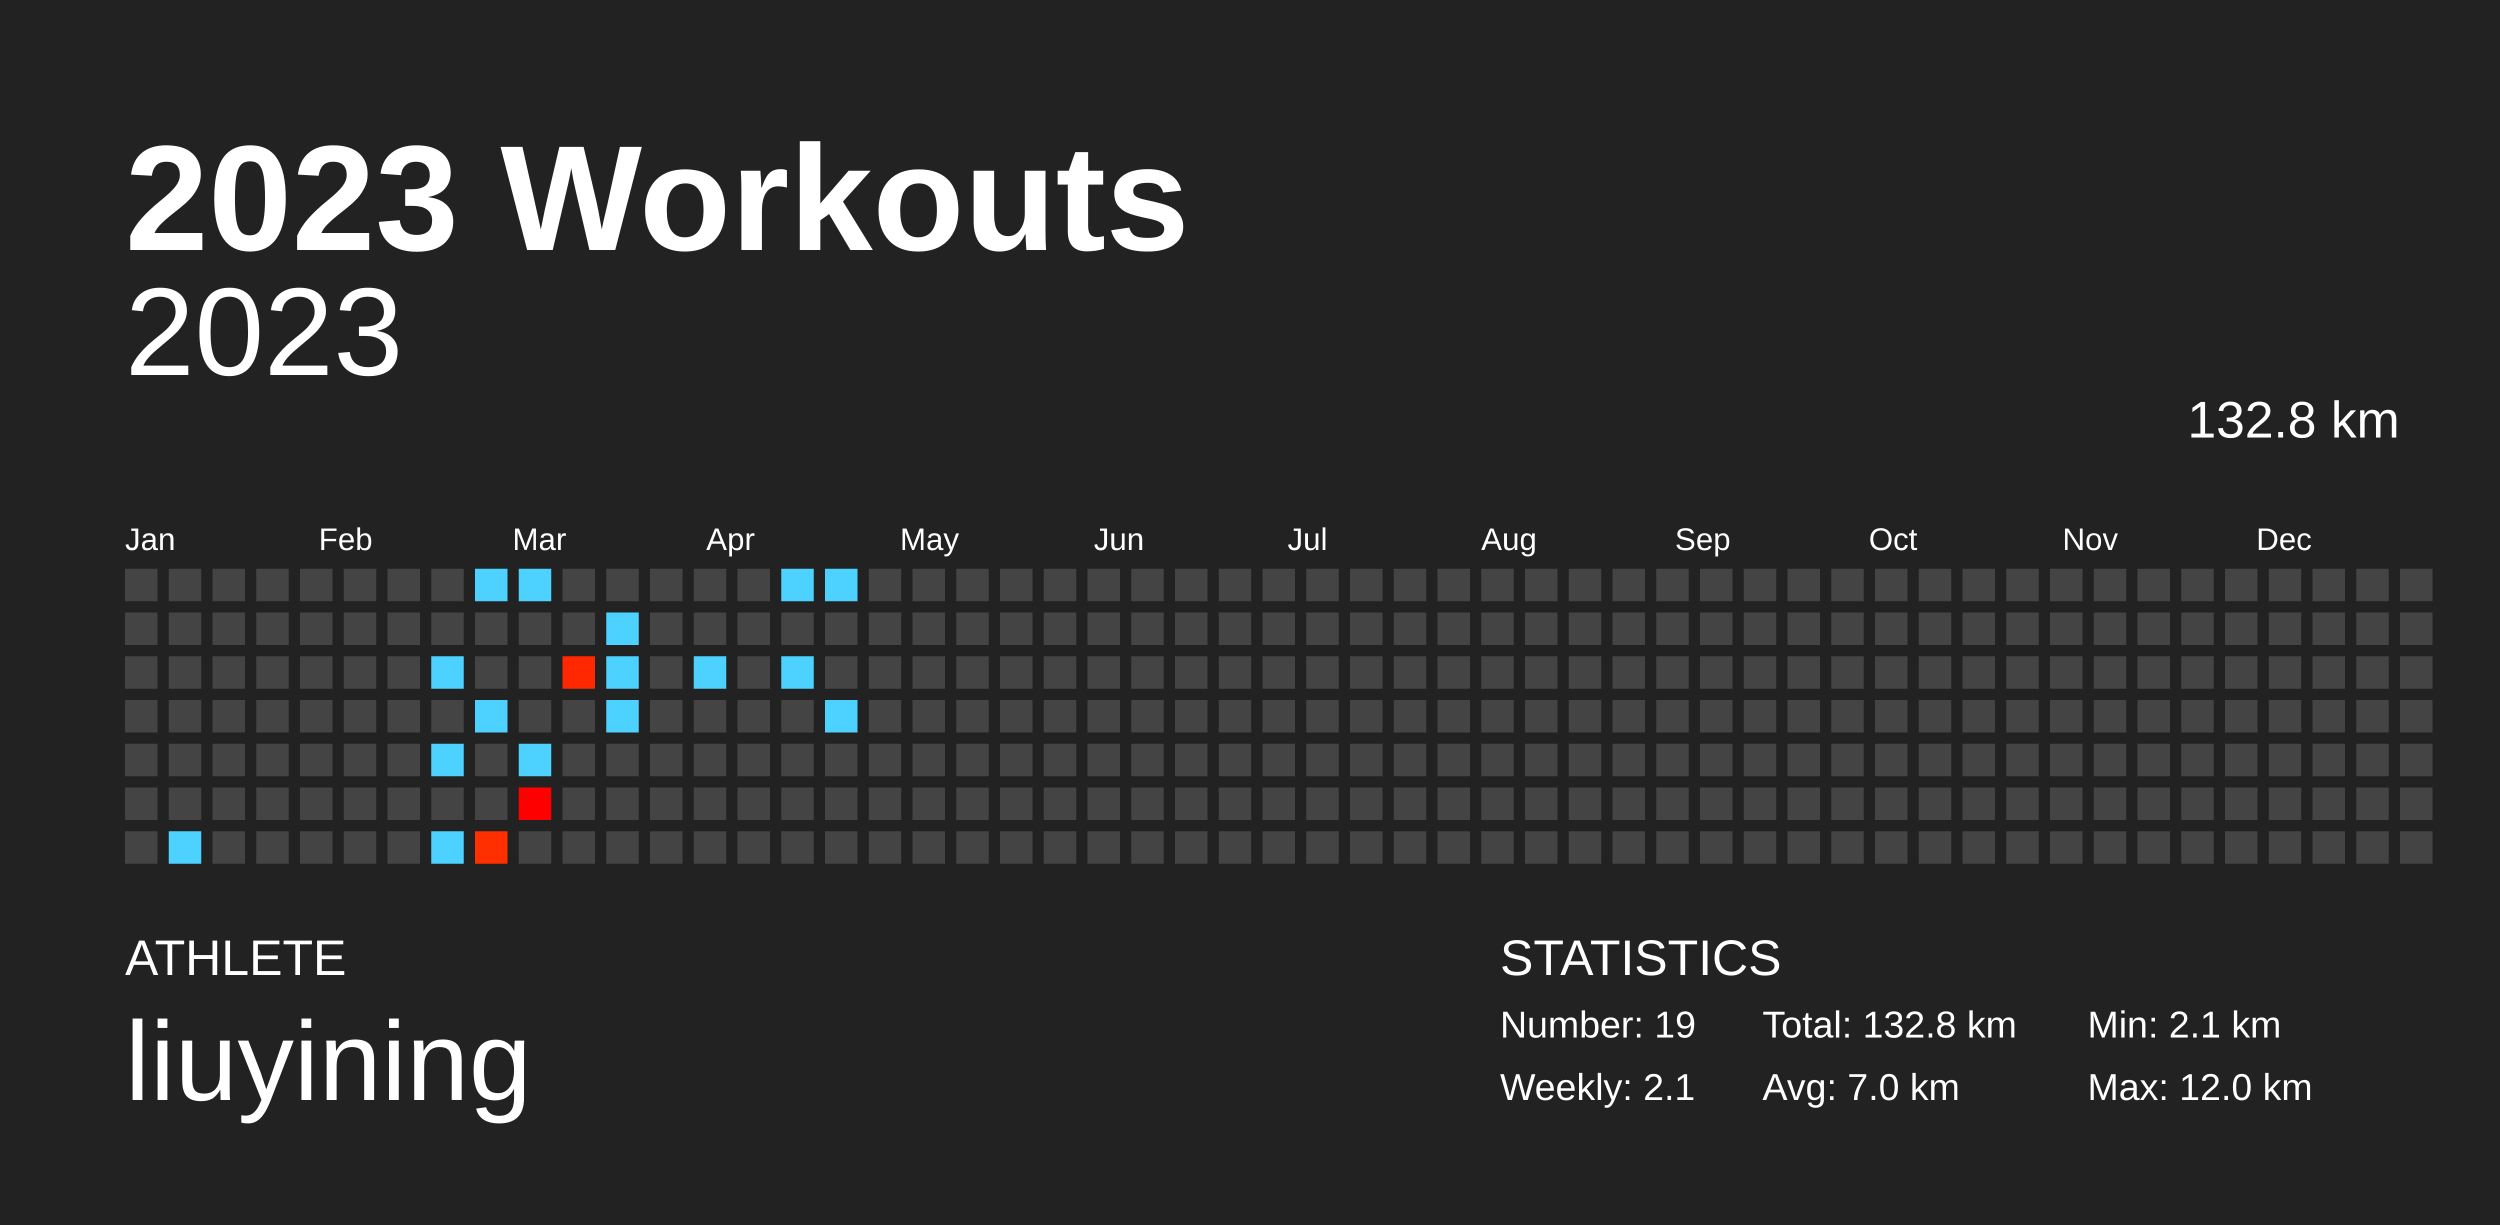
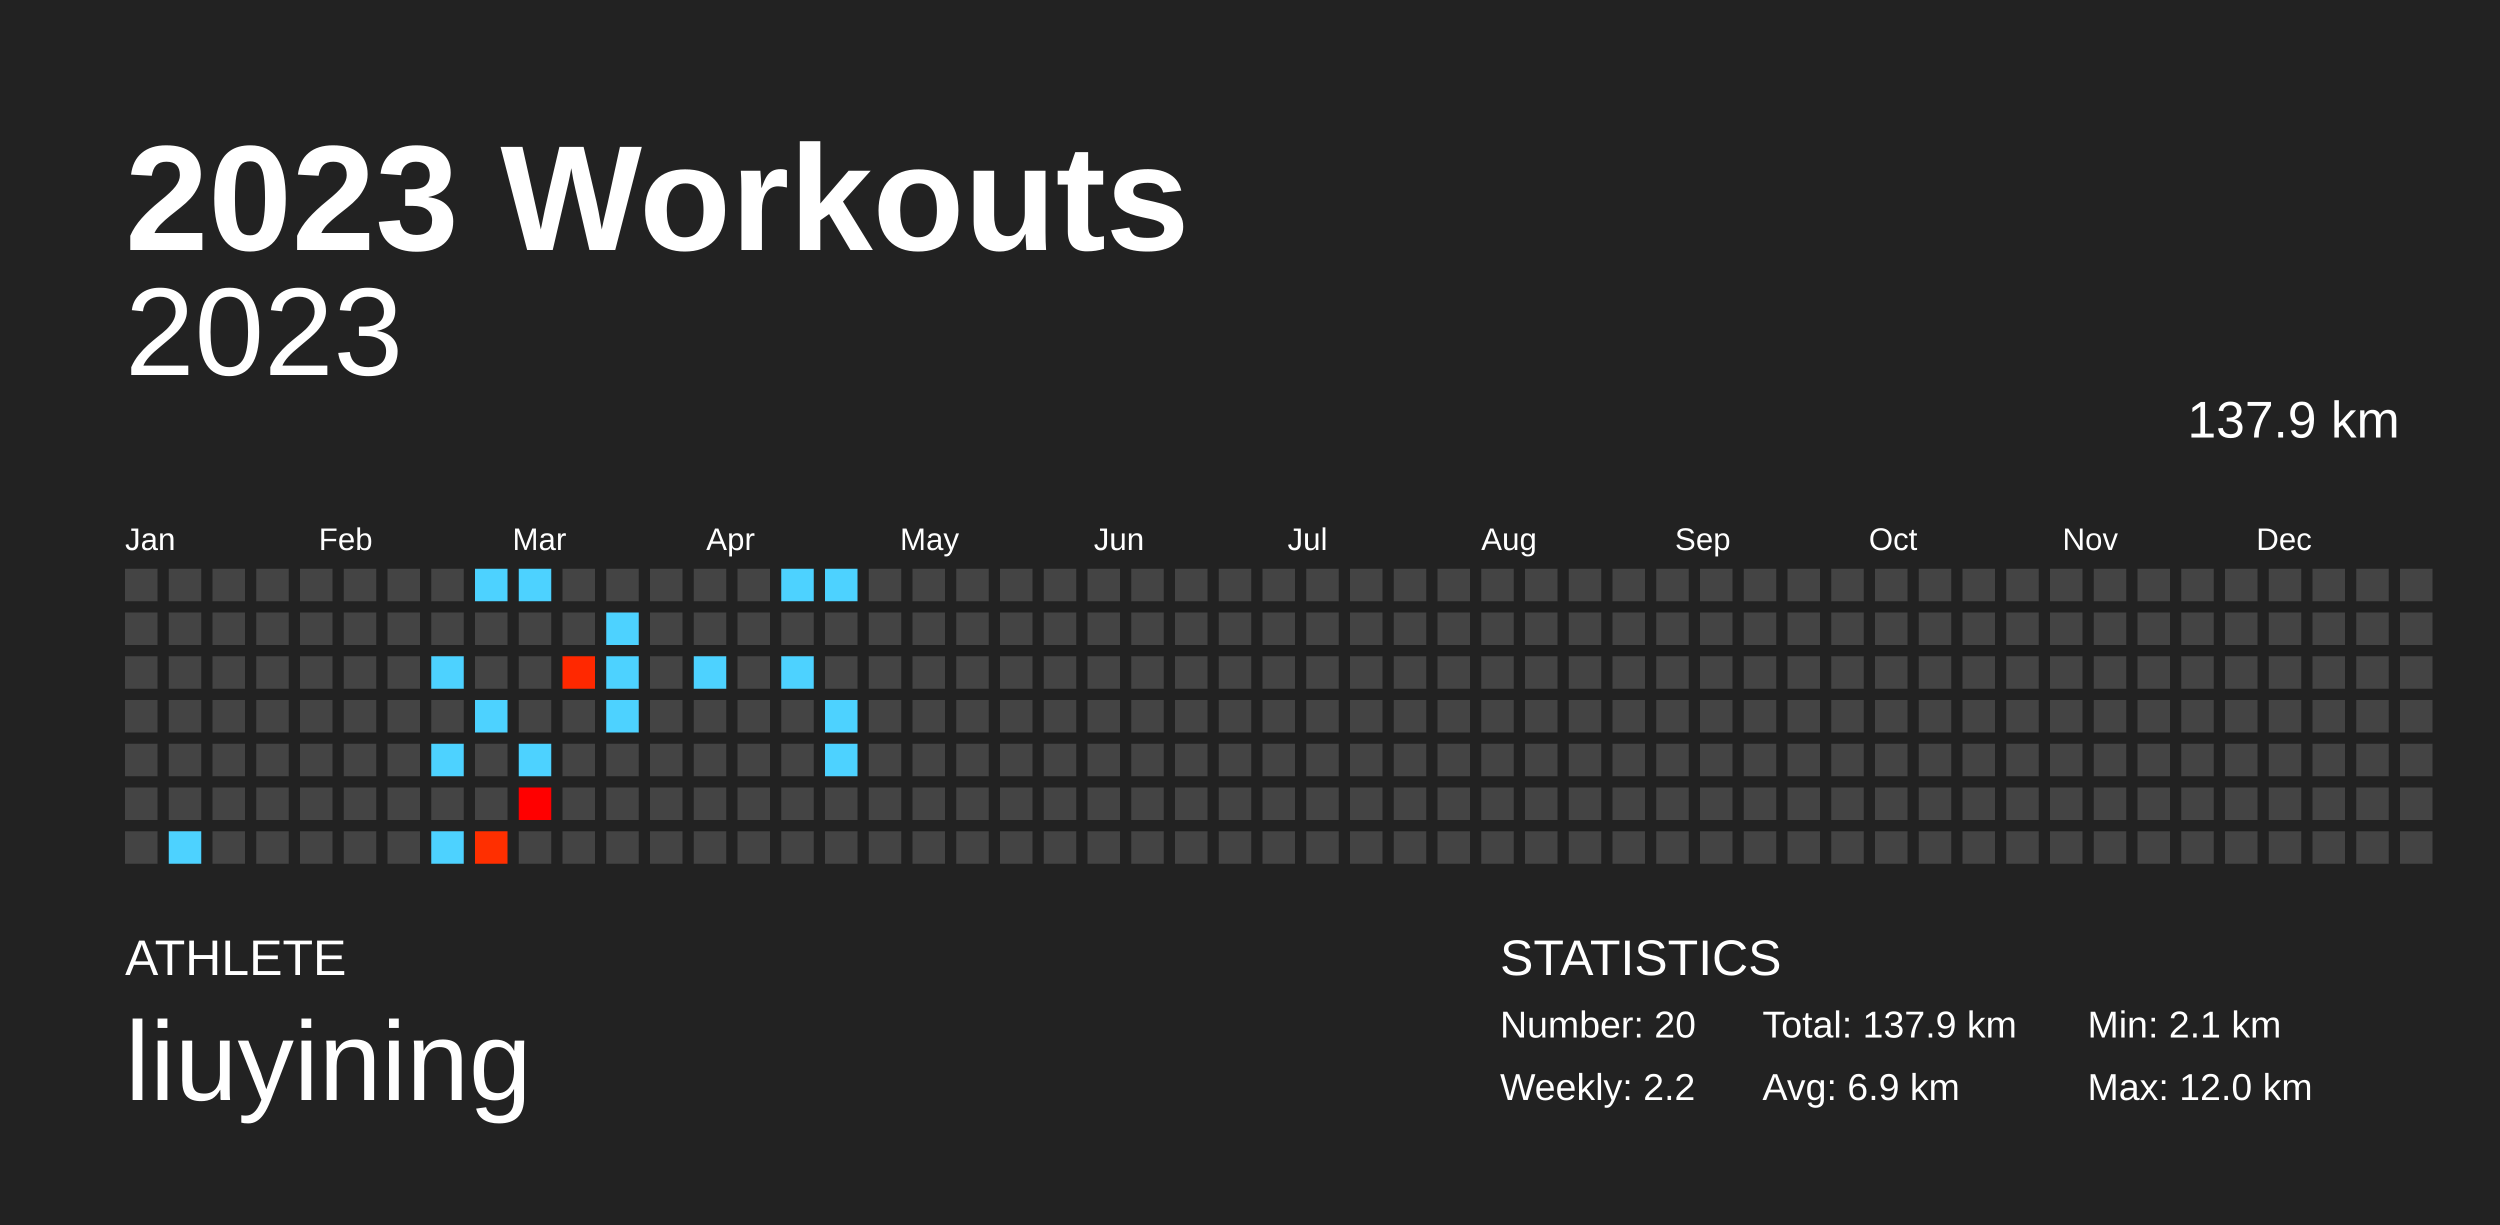
<svg xmlns="http://www.w3.org/2000/svg" baseProfile="full" height="98mm" version="1.1" viewBox="0,0,200,98" width="200mm">
  <defs />
  <rect fill="#222222" height="98" width="200" x="0" y="0" />
  <text fill="#FFFFFF" style="font-size:12px; font-family:Arial; font-weight:bold;" x="10" y="20">2023 Workouts</text>
  <text fill="#FFFFFF" style="font-size:4px; font-family:Arial" x="10" y="78">ATHLETE</text>
  <text fill="#FFFFFF" style="font-size:9px; font-family:Arial" x="10" y="88">liuyining</text>
  <text fill="#FFFFFF" style="font-size:4px; font-family:Arial" x="120" y="78">STATISTICS</text>
-   <text fill="#FFFFFF" style="font-size:3px; font-family:Arial" x="120" y="83">Number: 19</text>
-   <text fill="#FFFFFF" style="font-size:3px; font-family:Arial" x="120" y="88">Weekly: 2.1</text>
-   <text fill="#FFFFFF" style="font-size:3px; font-family:Arial" x="141" y="83">Total: 132.8 km</text>
-   <text fill="#FFFFFF" style="font-size:3px; font-family:Arial" x="141" y="88">Avg: 7.0 km</text>
+   <text fill="#FFFFFF" style="font-size:3px; font-family:Arial" x="120" y="83">Number: 20</text>
+   <text fill="#FFFFFF" style="font-size:3px; font-family:Arial" x="120" y="88">Weekly: 2.2</text>
+   <text fill="#FFFFFF" style="font-size:3px; font-family:Arial" x="141" y="83">Total: 137.9 km</text>
+   <text fill="#FFFFFF" style="font-size:3px; font-family:Arial" x="141" y="88">Avg: 6.9 km</text>
  <text fill="#FFFFFF" style="font-size:3px; font-family:Arial" x="167" y="83">Min: 2.1 km</text>
  <text fill="#FFFFFF" style="font-size:3px; font-family:Arial" x="167" y="88">Max: 12.0 km</text>
  <text alignment-baseline="hanging" fill="#FFFFFF" style="font-size:10.0px; font-family:Arial;" x="10" y="30">2023</text>
-   <text alignment-baseline="hanging" fill="#FFFFFF" style="font-size:4.125px; font-family:Arial;" x="175" y="35">132.8 km</text>
+   <text alignment-baseline="hanging" fill="#FFFFFF" style="font-size:4.125px; font-family:Arial;" x="175" y="35">137.9 km</text>
  <text fill="#FFFFFF" style="font-size:2.5px; font-family:Arial" x="10.0" y="44">Jan</text>
  <text fill="#FFFFFF" style="font-size:2.5px; font-family:Arial" x="25.5" y="44">Feb</text>
  <text fill="#FFFFFF" style="font-size:2.5px; font-family:Arial" x="41.0" y="44">Mar</text>
  <text fill="#FFFFFF" style="font-size:2.5px; font-family:Arial" x="56.5" y="44">Apr</text>
  <text fill="#FFFFFF" style="font-size:2.5px; font-family:Arial" x="72.0" y="44">May</text>
  <text fill="#FFFFFF" style="font-size:2.5px; font-family:Arial" x="87.5" y="44">Jun</text>
  <text fill="#FFFFFF" style="font-size:2.5px; font-family:Arial" x="103.0" y="44">Jul</text>
  <text fill="#FFFFFF" style="font-size:2.5px; font-family:Arial" x="118.5" y="44">Aug</text>
  <text fill="#FFFFFF" style="font-size:2.5px; font-family:Arial" x="134.0" y="44">Sep</text>
  <text fill="#FFFFFF" style="font-size:2.5px; font-family:Arial" x="149.5" y="44">Oct</text>
  <text fill="#FFFFFF" style="font-size:2.5px; font-family:Arial" x="165.0" y="44">Nov</text>
  <text fill="#FFFFFF" style="font-size:2.5px; font-family:Arial" x="180.5" y="44">Dec</text>
  <rect fill="#444444" height="2.6" width="2.6" x="10.0" y="45.5" />
  <rect fill="#444444" height="2.6" width="2.6" x="10.0" y="49.0" />
  <rect fill="#444444" height="2.6" width="2.6" x="10.0" y="52.5" />
  <rect fill="#444444" height="2.6" width="2.6" x="10.0" y="56.0" />
  <rect fill="#444444" height="2.6" width="2.6" x="10.0" y="59.5" />
  <rect fill="#444444" height="2.6" width="2.6" x="10.0" y="63.0" />
  <rect fill="#444444" height="2.6" width="2.6" x="10.0" y="66.5" />
  <rect fill="#444444" height="2.6" width="2.6" x="13.5" y="45.5" />
  <rect fill="#444444" height="2.6" width="2.6" x="13.5" y="49.0" />
  <rect fill="#444444" height="2.6" width="2.6" x="13.5" y="52.5" />
  <rect fill="#444444" height="2.6" width="2.6" x="13.5" y="56.0" />
  <rect fill="#444444" height="2.6" width="2.6" x="13.5" y="59.5" />
  <rect fill="#444444" height="2.6" width="2.6" x="13.5" y="63.0" />
  <rect fill="#4dd2ff" height="2.6" width="2.6" x="13.5" y="66.5" />
  <rect fill="#444444" height="2.6" width="2.6" x="17.0" y="45.5" />
  <rect fill="#444444" height="2.6" width="2.6" x="17.0" y="49.0" />
  <rect fill="#444444" height="2.6" width="2.6" x="17.0" y="52.5" />
  <rect fill="#444444" height="2.6" width="2.6" x="17.0" y="56.0" />
  <rect fill="#444444" height="2.6" width="2.6" x="17.0" y="59.5" />
  <rect fill="#444444" height="2.6" width="2.6" x="17.0" y="63.0" />
  <rect fill="#444444" height="2.6" width="2.6" x="17.0" y="66.5" />
  <rect fill="#444444" height="2.6" width="2.6" x="20.5" y="45.5" />
  <rect fill="#444444" height="2.6" width="2.6" x="20.5" y="49.0" />
  <rect fill="#444444" height="2.6" width="2.6" x="20.5" y="52.5" />
  <rect fill="#444444" height="2.6" width="2.6" x="20.5" y="56.0" />
  <rect fill="#444444" height="2.6" width="2.6" x="20.5" y="59.5" />
  <rect fill="#444444" height="2.6" width="2.6" x="20.5" y="63.0" />
  <rect fill="#444444" height="2.6" width="2.6" x="20.5" y="66.5" />
  <rect fill="#444444" height="2.6" width="2.6" x="24.0" y="45.5" />
  <rect fill="#444444" height="2.6" width="2.6" x="24.0" y="49.0" />
  <rect fill="#444444" height="2.6" width="2.6" x="24.0" y="52.5" />
  <rect fill="#444444" height="2.6" width="2.6" x="24.0" y="56.0" />
  <rect fill="#444444" height="2.6" width="2.6" x="24.0" y="59.5" />
  <rect fill="#444444" height="2.6" width="2.6" x="24.0" y="63.0" />
  <rect fill="#444444" height="2.6" width="2.6" x="24.0" y="66.5" />
  <rect fill="#444444" height="2.6" width="2.6" x="27.5" y="45.5" />
  <rect fill="#444444" height="2.6" width="2.6" x="27.5" y="49.0" />
  <rect fill="#444444" height="2.6" width="2.6" x="27.5" y="52.5" />
  <rect fill="#444444" height="2.6" width="2.6" x="27.5" y="56.0" />
  <rect fill="#444444" height="2.6" width="2.6" x="27.5" y="59.5" />
  <rect fill="#444444" height="2.6" width="2.6" x="27.5" y="63.0" />
  <rect fill="#444444" height="2.6" width="2.6" x="27.5" y="66.5" />
  <rect fill="#444444" height="2.6" width="2.6" x="31.0" y="45.5" />
  <rect fill="#444444" height="2.6" width="2.6" x="31.0" y="49.0" />
  <rect fill="#444444" height="2.6" width="2.6" x="31.0" y="52.5" />
  <rect fill="#444444" height="2.6" width="2.6" x="31.0" y="56.0" />
  <rect fill="#444444" height="2.6" width="2.6" x="31.0" y="59.5" />
  <rect fill="#444444" height="2.6" width="2.6" x="31.0" y="63.0" />
  <rect fill="#444444" height="2.6" width="2.6" x="31.0" y="66.5" />
  <rect fill="#444444" height="2.6" width="2.6" x="34.5" y="45.5" />
  <rect fill="#444444" height="2.6" width="2.6" x="34.5" y="49.0" />
  <rect fill="#4dd2ff" height="2.6" width="2.6" x="34.5" y="52.5" />
  <rect fill="#444444" height="2.6" width="2.6" x="34.5" y="56.0" />
  <rect fill="#4dd2ff" height="2.6" width="2.6" x="34.5" y="59.5" />
  <rect fill="#444444" height="2.6" width="2.6" x="34.5" y="63.0" />
  <rect fill="#4dd2ff" height="2.6" width="2.6" x="34.5" y="66.5" />
  <rect fill="#4dd2ff" height="2.6" width="2.6" x="38.0" y="45.5" />
  <rect fill="#444444" height="2.6" width="2.6" x="38.0" y="49.0" />
  <rect fill="#444444" height="2.6" width="2.6" x="38.0" y="52.5" />
  <rect fill="#4dd2ff" height="2.6" width="2.6" x="38.0" y="56.0" />
  <rect fill="#444444" height="2.6" width="2.6" x="38.0" y="59.5" />
  <rect fill="#444444" height="2.6" width="2.6" x="38.0" y="63.0" />
  <rect fill="#ff2f00" height="2.6" width="2.6" x="38.0" y="66.5" />
  <rect fill="#4dd2ff" height="2.6" width="2.6" x="41.5" y="45.5" />
  <rect fill="#444444" height="2.6" width="2.6" x="41.5" y="49.0" />
  <rect fill="#444444" height="2.6" width="2.6" x="41.5" y="52.5" />
  <rect fill="#444444" height="2.6" width="2.6" x="41.5" y="56.0" />
  <rect fill="#4dd2ff" height="2.6" width="2.6" x="41.5" y="59.5" />
  <rect fill="#ff0000" height="2.6" width="2.6" x="41.5" y="63.0" />
  <rect fill="#444444" height="2.6" width="2.6" x="41.5" y="66.5" />
  <rect fill="#444444" height="2.6" width="2.6" x="45.0" y="45.5" />
  <rect fill="#444444" height="2.6" width="2.6" x="45.0" y="49.0" />
  <rect fill="#ff2800" height="2.6" width="2.6" x="45.0" y="52.5" />
  <rect fill="#444444" height="2.6" width="2.6" x="45.0" y="56.0" />
  <rect fill="#444444" height="2.6" width="2.6" x="45.0" y="59.5" />
  <rect fill="#444444" height="2.6" width="2.6" x="45.0" y="63.0" />
  <rect fill="#444444" height="2.6" width="2.6" x="45.0" y="66.5" />
  <rect fill="#444444" height="2.6" width="2.6" x="48.5" y="45.5" />
  <rect fill="#4dd2ff" height="2.6" width="2.6" x="48.5" y="49.0" />
  <rect fill="#4dd2ff" height="2.6" width="2.6" x="48.5" y="52.5" />
  <rect fill="#4dd2ff" height="2.6" width="2.6" x="48.5" y="56.0" />
  <rect fill="#444444" height="2.6" width="2.6" x="48.5" y="59.5" />
  <rect fill="#444444" height="2.6" width="2.6" x="48.5" y="63.0" />
  <rect fill="#444444" height="2.6" width="2.6" x="48.5" y="66.5" />
  <rect fill="#444444" height="2.6" width="2.6" x="52.0" y="45.5" />
  <rect fill="#444444" height="2.6" width="2.6" x="52.0" y="49.0" />
  <rect fill="#444444" height="2.6" width="2.6" x="52.0" y="52.5" />
  <rect fill="#444444" height="2.6" width="2.6" x="52.0" y="56.0" />
  <rect fill="#444444" height="2.6" width="2.6" x="52.0" y="59.5" />
  <rect fill="#444444" height="2.6" width="2.6" x="52.0" y="63.0" />
  <rect fill="#444444" height="2.6" width="2.6" x="52.0" y="66.5" />
  <rect fill="#444444" height="2.6" width="2.6" x="55.5" y="45.5" />
  <rect fill="#444444" height="2.6" width="2.6" x="55.5" y="49.0" />
  <rect fill="#4dd2ff" height="2.6" width="2.6" x="55.5" y="52.5" />
  <rect fill="#444444" height="2.6" width="2.6" x="55.5" y="56.0" />
  <rect fill="#444444" height="2.6" width="2.6" x="55.5" y="59.5" />
  <rect fill="#444444" height="2.6" width="2.6" x="55.5" y="63.0" />
  <rect fill="#444444" height="2.6" width="2.6" x="55.5" y="66.5" />
  <rect fill="#444444" height="2.6" width="2.6" x="59.0" y="45.5" />
  <rect fill="#444444" height="2.6" width="2.6" x="59.0" y="49.0" />
  <rect fill="#444444" height="2.6" width="2.6" x="59.0" y="52.5" />
  <rect fill="#444444" height="2.6" width="2.6" x="59.0" y="56.0" />
  <rect fill="#444444" height="2.6" width="2.6" x="59.0" y="59.5" />
  <rect fill="#444444" height="2.6" width="2.6" x="59.0" y="63.0" />
  <rect fill="#444444" height="2.6" width="2.6" x="59.0" y="66.5" />
  <rect fill="#4dd2ff" height="2.6" width="2.6" x="62.5" y="45.5" />
  <rect fill="#444444" height="2.6" width="2.6" x="62.5" y="49.0" />
  <rect fill="#4dd2ff" height="2.6" width="2.6" x="62.5" y="52.5" />
  <rect fill="#444444" height="2.6" width="2.6" x="62.5" y="56.0" />
  <rect fill="#444444" height="2.6" width="2.6" x="62.5" y="59.5" />
  <rect fill="#444444" height="2.6" width="2.6" x="62.5" y="63.0" />
  <rect fill="#444444" height="2.6" width="2.6" x="62.5" y="66.5" />
  <rect fill="#4dd2ff" height="2.6" width="2.6" x="66.0" y="45.5" />
  <rect fill="#444444" height="2.6" width="2.6" x="66.0" y="49.0" />
  <rect fill="#444444" height="2.6" width="2.6" x="66.0" y="52.5" />
  <rect fill="#4dd2ff" height="2.6" width="2.6" x="66.0" y="56.0" />
-   <rect fill="#444444" height="2.6" width="2.6" x="66.0" y="59.5" />
+   <rect fill="#4dd2ff" height="2.6" width="2.6" x="66.0" y="59.5" />
  <rect fill="#444444" height="2.6" width="2.6" x="66.0" y="63.0" />
  <rect fill="#444444" height="2.6" width="2.6" x="66.0" y="66.5" />
  <rect fill="#444444" height="2.6" width="2.6" x="69.5" y="45.5" />
  <rect fill="#444444" height="2.6" width="2.6" x="69.5" y="49.0" />
  <rect fill="#444444" height="2.6" width="2.6" x="69.5" y="52.5" />
  <rect fill="#444444" height="2.6" width="2.6" x="69.5" y="56.0" />
  <rect fill="#444444" height="2.6" width="2.6" x="69.5" y="59.5" />
  <rect fill="#444444" height="2.6" width="2.6" x="69.5" y="63.0" />
  <rect fill="#444444" height="2.6" width="2.6" x="69.5" y="66.5" />
  <rect fill="#444444" height="2.6" width="2.6" x="73.0" y="45.5" />
  <rect fill="#444444" height="2.6" width="2.6" x="73.0" y="49.0" />
  <rect fill="#444444" height="2.6" width="2.6" x="73.0" y="52.5" />
  <rect fill="#444444" height="2.6" width="2.6" x="73.0" y="56.0" />
  <rect fill="#444444" height="2.6" width="2.6" x="73.0" y="59.5" />
  <rect fill="#444444" height="2.6" width="2.6" x="73.0" y="63.0" />
  <rect fill="#444444" height="2.6" width="2.6" x="73.0" y="66.5" />
  <rect fill="#444444" height="2.6" width="2.6" x="76.5" y="45.5" />
  <rect fill="#444444" height="2.6" width="2.6" x="76.5" y="49.0" />
  <rect fill="#444444" height="2.6" width="2.6" x="76.5" y="52.5" />
  <rect fill="#444444" height="2.6" width="2.6" x="76.5" y="56.0" />
  <rect fill="#444444" height="2.6" width="2.6" x="76.5" y="59.5" />
  <rect fill="#444444" height="2.6" width="2.6" x="76.5" y="63.0" />
  <rect fill="#444444" height="2.6" width="2.6" x="76.5" y="66.5" />
  <rect fill="#444444" height="2.6" width="2.6" x="80.0" y="45.5" />
  <rect fill="#444444" height="2.6" width="2.6" x="80.0" y="49.0" />
  <rect fill="#444444" height="2.6" width="2.6" x="80.0" y="52.5" />
  <rect fill="#444444" height="2.6" width="2.6" x="80.0" y="56.0" />
  <rect fill="#444444" height="2.6" width="2.6" x="80.0" y="59.5" />
  <rect fill="#444444" height="2.6" width="2.6" x="80.0" y="63.0" />
  <rect fill="#444444" height="2.6" width="2.6" x="80.0" y="66.5" />
  <rect fill="#444444" height="2.6" width="2.6" x="83.5" y="45.5" />
  <rect fill="#444444" height="2.6" width="2.6" x="83.5" y="49.0" />
  <rect fill="#444444" height="2.6" width="2.6" x="83.5" y="52.5" />
  <rect fill="#444444" height="2.6" width="2.6" x="83.5" y="56.0" />
  <rect fill="#444444" height="2.6" width="2.6" x="83.5" y="59.5" />
  <rect fill="#444444" height="2.6" width="2.6" x="83.5" y="63.0" />
  <rect fill="#444444" height="2.6" width="2.6" x="83.5" y="66.5" />
  <rect fill="#444444" height="2.6" width="2.6" x="87.0" y="45.5" />
  <rect fill="#444444" height="2.6" width="2.6" x="87.0" y="49.0" />
  <rect fill="#444444" height="2.6" width="2.6" x="87.0" y="52.5" />
  <rect fill="#444444" height="2.6" width="2.6" x="87.0" y="56.0" />
  <rect fill="#444444" height="2.6" width="2.6" x="87.0" y="59.5" />
  <rect fill="#444444" height="2.6" width="2.6" x="87.0" y="63.0" />
  <rect fill="#444444" height="2.6" width="2.6" x="87.0" y="66.5" />
  <rect fill="#444444" height="2.6" width="2.6" x="90.5" y="45.5" />
  <rect fill="#444444" height="2.6" width="2.6" x="90.5" y="49.0" />
  <rect fill="#444444" height="2.6" width="2.6" x="90.5" y="52.5" />
  <rect fill="#444444" height="2.6" width="2.6" x="90.5" y="56.0" />
  <rect fill="#444444" height="2.6" width="2.6" x="90.5" y="59.5" />
  <rect fill="#444444" height="2.6" width="2.6" x="90.5" y="63.0" />
  <rect fill="#444444" height="2.6" width="2.6" x="90.5" y="66.5" />
  <rect fill="#444444" height="2.6" width="2.6" x="94.0" y="45.5" />
  <rect fill="#444444" height="2.6" width="2.6" x="94.0" y="49.0" />
  <rect fill="#444444" height="2.6" width="2.6" x="94.0" y="52.5" />
  <rect fill="#444444" height="2.6" width="2.6" x="94.0" y="56.0" />
  <rect fill="#444444" height="2.6" width="2.6" x="94.0" y="59.5" />
  <rect fill="#444444" height="2.6" width="2.6" x="94.0" y="63.0" />
  <rect fill="#444444" height="2.6" width="2.6" x="94.0" y="66.5" />
  <rect fill="#444444" height="2.6" width="2.6" x="97.5" y="45.5" />
  <rect fill="#444444" height="2.6" width="2.6" x="97.5" y="49.0" />
  <rect fill="#444444" height="2.6" width="2.6" x="97.5" y="52.5" />
  <rect fill="#444444" height="2.6" width="2.6" x="97.5" y="56.0" />
  <rect fill="#444444" height="2.6" width="2.6" x="97.5" y="59.5" />
  <rect fill="#444444" height="2.6" width="2.6" x="97.5" y="63.0" />
  <rect fill="#444444" height="2.6" width="2.6" x="97.5" y="66.5" />
  <rect fill="#444444" height="2.6" width="2.6" x="101.0" y="45.5" />
  <rect fill="#444444" height="2.6" width="2.6" x="101.0" y="49.0" />
  <rect fill="#444444" height="2.6" width="2.6" x="101.0" y="52.5" />
  <rect fill="#444444" height="2.6" width="2.6" x="101.0" y="56.0" />
  <rect fill="#444444" height="2.6" width="2.6" x="101.0" y="59.5" />
  <rect fill="#444444" height="2.6" width="2.6" x="101.0" y="63.0" />
  <rect fill="#444444" height="2.6" width="2.6" x="101.0" y="66.5" />
  <rect fill="#444444" height="2.6" width="2.6" x="104.5" y="45.5" />
  <rect fill="#444444" height="2.6" width="2.6" x="104.5" y="49.0" />
  <rect fill="#444444" height="2.6" width="2.6" x="104.5" y="52.5" />
  <rect fill="#444444" height="2.6" width="2.6" x="104.5" y="56.0" />
  <rect fill="#444444" height="2.6" width="2.6" x="104.5" y="59.5" />
  <rect fill="#444444" height="2.6" width="2.6" x="104.5" y="63.0" />
  <rect fill="#444444" height="2.6" width="2.6" x="104.5" y="66.5" />
  <rect fill="#444444" height="2.6" width="2.6" x="108.0" y="45.5" />
  <rect fill="#444444" height="2.6" width="2.6" x="108.0" y="49.0" />
  <rect fill="#444444" height="2.6" width="2.6" x="108.0" y="52.5" />
  <rect fill="#444444" height="2.6" width="2.6" x="108.0" y="56.0" />
  <rect fill="#444444" height="2.6" width="2.6" x="108.0" y="59.5" />
  <rect fill="#444444" height="2.6" width="2.6" x="108.0" y="63.0" />
  <rect fill="#444444" height="2.6" width="2.6" x="108.0" y="66.5" />
  <rect fill="#444444" height="2.6" width="2.6" x="111.5" y="45.5" />
  <rect fill="#444444" height="2.6" width="2.6" x="111.5" y="49.0" />
  <rect fill="#444444" height="2.6" width="2.6" x="111.5" y="52.5" />
  <rect fill="#444444" height="2.6" width="2.6" x="111.5" y="56.0" />
  <rect fill="#444444" height="2.6" width="2.6" x="111.5" y="59.5" />
  <rect fill="#444444" height="2.6" width="2.6" x="111.5" y="63.0" />
  <rect fill="#444444" height="2.6" width="2.6" x="111.5" y="66.5" />
  <rect fill="#444444" height="2.6" width="2.6" x="115.0" y="45.5" />
  <rect fill="#444444" height="2.6" width="2.6" x="115.0" y="49.0" />
  <rect fill="#444444" height="2.6" width="2.6" x="115.0" y="52.5" />
  <rect fill="#444444" height="2.6" width="2.6" x="115.0" y="56.0" />
  <rect fill="#444444" height="2.6" width="2.6" x="115.0" y="59.5" />
  <rect fill="#444444" height="2.6" width="2.6" x="115.0" y="63.0" />
  <rect fill="#444444" height="2.6" width="2.6" x="115.0" y="66.5" />
  <rect fill="#444444" height="2.6" width="2.6" x="118.5" y="45.5" />
  <rect fill="#444444" height="2.6" width="2.6" x="118.5" y="49.0" />
  <rect fill="#444444" height="2.6" width="2.6" x="118.5" y="52.5" />
  <rect fill="#444444" height="2.6" width="2.6" x="118.5" y="56.0" />
  <rect fill="#444444" height="2.6" width="2.6" x="118.5" y="59.5" />
  <rect fill="#444444" height="2.6" width="2.6" x="118.5" y="63.0" />
  <rect fill="#444444" height="2.6" width="2.6" x="118.5" y="66.5" />
  <rect fill="#444444" height="2.6" width="2.6" x="122.0" y="45.5" />
  <rect fill="#444444" height="2.6" width="2.6" x="122.0" y="49.0" />
  <rect fill="#444444" height="2.6" width="2.6" x="122.0" y="52.5" />
  <rect fill="#444444" height="2.6" width="2.6" x="122.0" y="56.0" />
  <rect fill="#444444" height="2.6" width="2.6" x="122.0" y="59.5" />
  <rect fill="#444444" height="2.6" width="2.6" x="122.0" y="63.0" />
  <rect fill="#444444" height="2.6" width="2.6" x="122.0" y="66.5" />
  <rect fill="#444444" height="2.6" width="2.6" x="125.5" y="45.5" />
  <rect fill="#444444" height="2.6" width="2.6" x="125.5" y="49.0" />
  <rect fill="#444444" height="2.6" width="2.6" x="125.5" y="52.5" />
  <rect fill="#444444" height="2.6" width="2.6" x="125.5" y="56.0" />
  <rect fill="#444444" height="2.6" width="2.6" x="125.5" y="59.5" />
  <rect fill="#444444" height="2.6" width="2.6" x="125.5" y="63.0" />
  <rect fill="#444444" height="2.6" width="2.6" x="125.5" y="66.5" />
  <rect fill="#444444" height="2.6" width="2.6" x="129.0" y="45.5" />
  <rect fill="#444444" height="2.6" width="2.6" x="129.0" y="49.0" />
  <rect fill="#444444" height="2.6" width="2.6" x="129.0" y="52.5" />
  <rect fill="#444444" height="2.6" width="2.6" x="129.0" y="56.0" />
  <rect fill="#444444" height="2.6" width="2.6" x="129.0" y="59.5" />
  <rect fill="#444444" height="2.6" width="2.6" x="129.0" y="63.0" />
  <rect fill="#444444" height="2.6" width="2.6" x="129.0" y="66.5" />
  <rect fill="#444444" height="2.6" width="2.6" x="132.5" y="45.5" />
  <rect fill="#444444" height="2.6" width="2.6" x="132.5" y="49.0" />
  <rect fill="#444444" height="2.6" width="2.6" x="132.5" y="52.5" />
  <rect fill="#444444" height="2.6" width="2.6" x="132.5" y="56.0" />
  <rect fill="#444444" height="2.6" width="2.6" x="132.5" y="59.5" />
  <rect fill="#444444" height="2.6" width="2.6" x="132.5" y="63.0" />
  <rect fill="#444444" height="2.6" width="2.6" x="132.5" y="66.5" />
  <rect fill="#444444" height="2.6" width="2.6" x="136.0" y="45.5" />
  <rect fill="#444444" height="2.6" width="2.6" x="136.0" y="49.0" />
  <rect fill="#444444" height="2.6" width="2.6" x="136.0" y="52.5" />
  <rect fill="#444444" height="2.6" width="2.6" x="136.0" y="56.0" />
  <rect fill="#444444" height="2.6" width="2.6" x="136.0" y="59.5" />
  <rect fill="#444444" height="2.6" width="2.6" x="136.0" y="63.0" />
  <rect fill="#444444" height="2.6" width="2.6" x="136.0" y="66.5" />
  <rect fill="#444444" height="2.6" width="2.6" x="139.5" y="45.5" />
  <rect fill="#444444" height="2.6" width="2.6" x="139.5" y="49.0" />
  <rect fill="#444444" height="2.6" width="2.6" x="139.5" y="52.5" />
  <rect fill="#444444" height="2.6" width="2.6" x="139.5" y="56.0" />
  <rect fill="#444444" height="2.6" width="2.6" x="139.5" y="59.5" />
  <rect fill="#444444" height="2.6" width="2.6" x="139.5" y="63.0" />
  <rect fill="#444444" height="2.6" width="2.6" x="139.5" y="66.5" />
  <rect fill="#444444" height="2.6" width="2.6" x="143.0" y="45.5" />
  <rect fill="#444444" height="2.6" width="2.6" x="143.0" y="49.0" />
  <rect fill="#444444" height="2.6" width="2.6" x="143.0" y="52.5" />
  <rect fill="#444444" height="2.6" width="2.6" x="143.0" y="56.0" />
  <rect fill="#444444" height="2.6" width="2.6" x="143.0" y="59.5" />
  <rect fill="#444444" height="2.6" width="2.6" x="143.0" y="63.0" />
  <rect fill="#444444" height="2.6" width="2.6" x="143.0" y="66.5" />
  <rect fill="#444444" height="2.6" width="2.6" x="146.5" y="45.5" />
  <rect fill="#444444" height="2.6" width="2.6" x="146.5" y="49.0" />
  <rect fill="#444444" height="2.6" width="2.6" x="146.5" y="52.5" />
  <rect fill="#444444" height="2.6" width="2.6" x="146.5" y="56.0" />
  <rect fill="#444444" height="2.6" width="2.6" x="146.5" y="59.5" />
  <rect fill="#444444" height="2.6" width="2.6" x="146.5" y="63.0" />
  <rect fill="#444444" height="2.6" width="2.6" x="146.5" y="66.5" />
  <rect fill="#444444" height="2.6" width="2.6" x="150.0" y="45.5" />
  <rect fill="#444444" height="2.6" width="2.6" x="150.0" y="49.0" />
  <rect fill="#444444" height="2.6" width="2.6" x="150.0" y="52.5" />
  <rect fill="#444444" height="2.6" width="2.6" x="150.0" y="56.0" />
  <rect fill="#444444" height="2.6" width="2.6" x="150.0" y="59.5" />
  <rect fill="#444444" height="2.6" width="2.6" x="150.0" y="63.0" />
  <rect fill="#444444" height="2.6" width="2.6" x="150.0" y="66.5" />
  <rect fill="#444444" height="2.6" width="2.6" x="153.5" y="45.5" />
  <rect fill="#444444" height="2.6" width="2.6" x="153.5" y="49.0" />
  <rect fill="#444444" height="2.6" width="2.6" x="153.5" y="52.5" />
  <rect fill="#444444" height="2.6" width="2.6" x="153.5" y="56.0" />
  <rect fill="#444444" height="2.6" width="2.6" x="153.5" y="59.5" />
  <rect fill="#444444" height="2.6" width="2.6" x="153.5" y="63.0" />
  <rect fill="#444444" height="2.6" width="2.6" x="153.5" y="66.5" />
  <rect fill="#444444" height="2.6" width="2.6" x="157.0" y="45.5" />
  <rect fill="#444444" height="2.6" width="2.6" x="157.0" y="49.0" />
  <rect fill="#444444" height="2.6" width="2.6" x="157.0" y="52.5" />
  <rect fill="#444444" height="2.6" width="2.6" x="157.0" y="56.0" />
  <rect fill="#444444" height="2.6" width="2.6" x="157.0" y="59.5" />
  <rect fill="#444444" height="2.6" width="2.6" x="157.0" y="63.0" />
  <rect fill="#444444" height="2.6" width="2.6" x="157.0" y="66.5" />
  <rect fill="#444444" height="2.6" width="2.6" x="160.5" y="45.5" />
  <rect fill="#444444" height="2.6" width="2.6" x="160.5" y="49.0" />
  <rect fill="#444444" height="2.6" width="2.6" x="160.5" y="52.5" />
  <rect fill="#444444" height="2.6" width="2.6" x="160.5" y="56.0" />
  <rect fill="#444444" height="2.6" width="2.6" x="160.5" y="59.5" />
  <rect fill="#444444" height="2.6" width="2.6" x="160.5" y="63.0" />
  <rect fill="#444444" height="2.6" width="2.6" x="160.5" y="66.5" />
  <rect fill="#444444" height="2.6" width="2.6" x="164.0" y="45.5" />
  <rect fill="#444444" height="2.6" width="2.6" x="164.0" y="49.0" />
  <rect fill="#444444" height="2.6" width="2.6" x="164.0" y="52.5" />
  <rect fill="#444444" height="2.6" width="2.6" x="164.0" y="56.0" />
  <rect fill="#444444" height="2.6" width="2.6" x="164.0" y="59.5" />
  <rect fill="#444444" height="2.6" width="2.6" x="164.0" y="63.0" />
  <rect fill="#444444" height="2.6" width="2.6" x="164.0" y="66.5" />
  <rect fill="#444444" height="2.6" width="2.6" x="167.5" y="45.5" />
  <rect fill="#444444" height="2.6" width="2.6" x="167.5" y="49.0" />
  <rect fill="#444444" height="2.6" width="2.6" x="167.5" y="52.5" />
  <rect fill="#444444" height="2.6" width="2.6" x="167.5" y="56.0" />
  <rect fill="#444444" height="2.6" width="2.6" x="167.5" y="59.5" />
  <rect fill="#444444" height="2.6" width="2.6" x="167.5" y="63.0" />
  <rect fill="#444444" height="2.6" width="2.6" x="167.5" y="66.5" />
  <rect fill="#444444" height="2.6" width="2.6" x="171.0" y="45.5" />
  <rect fill="#444444" height="2.6" width="2.6" x="171.0" y="49.0" />
  <rect fill="#444444" height="2.6" width="2.6" x="171.0" y="52.5" />
  <rect fill="#444444" height="2.6" width="2.6" x="171.0" y="56.0" />
  <rect fill="#444444" height="2.6" width="2.6" x="171.0" y="59.5" />
  <rect fill="#444444" height="2.6" width="2.6" x="171.0" y="63.0" />
  <rect fill="#444444" height="2.6" width="2.6" x="171.0" y="66.5" />
  <rect fill="#444444" height="2.6" width="2.6" x="174.5" y="45.5" />
  <rect fill="#444444" height="2.6" width="2.6" x="174.5" y="49.0" />
  <rect fill="#444444" height="2.6" width="2.6" x="174.5" y="52.5" />
  <rect fill="#444444" height="2.6" width="2.6" x="174.5" y="56.0" />
  <rect fill="#444444" height="2.6" width="2.6" x="174.5" y="59.5" />
  <rect fill="#444444" height="2.6" width="2.6" x="174.5" y="63.0" />
  <rect fill="#444444" height="2.6" width="2.6" x="174.5" y="66.5" />
  <rect fill="#444444" height="2.6" width="2.6" x="178.0" y="45.5" />
  <rect fill="#444444" height="2.6" width="2.6" x="178.0" y="49.0" />
  <rect fill="#444444" height="2.6" width="2.6" x="178.0" y="52.5" />
  <rect fill="#444444" height="2.6" width="2.6" x="178.0" y="56.0" />
  <rect fill="#444444" height="2.6" width="2.6" x="178.0" y="59.5" />
  <rect fill="#444444" height="2.6" width="2.6" x="178.0" y="63.0" />
  <rect fill="#444444" height="2.6" width="2.6" x="178.0" y="66.5" />
  <rect fill="#444444" height="2.6" width="2.6" x="181.5" y="45.5" />
  <rect fill="#444444" height="2.6" width="2.6" x="181.5" y="49.0" />
  <rect fill="#444444" height="2.6" width="2.6" x="181.5" y="52.5" />
  <rect fill="#444444" height="2.6" width="2.6" x="181.5" y="56.0" />
  <rect fill="#444444" height="2.6" width="2.6" x="181.5" y="59.5" />
  <rect fill="#444444" height="2.6" width="2.6" x="181.5" y="63.0" />
  <rect fill="#444444" height="2.6" width="2.6" x="181.5" y="66.5" />
  <rect fill="#444444" height="2.6" width="2.6" x="185.0" y="45.5" />
  <rect fill="#444444" height="2.6" width="2.6" x="185.0" y="49.0" />
  <rect fill="#444444" height="2.6" width="2.6" x="185.0" y="52.5" />
  <rect fill="#444444" height="2.6" width="2.6" x="185.0" y="56.0" />
  <rect fill="#444444" height="2.6" width="2.6" x="185.0" y="59.5" />
  <rect fill="#444444" height="2.6" width="2.6" x="185.0" y="63.0" />
  <rect fill="#444444" height="2.6" width="2.6" x="185.0" y="66.5" />
  <rect fill="#444444" height="2.6" width="2.6" x="188.5" y="45.5" />
  <rect fill="#444444" height="2.6" width="2.6" x="188.5" y="49.0" />
  <rect fill="#444444" height="2.6" width="2.6" x="188.5" y="52.5" />
  <rect fill="#444444" height="2.6" width="2.6" x="188.5" y="56.0" />
  <rect fill="#444444" height="2.6" width="2.6" x="188.5" y="59.5" />
  <rect fill="#444444" height="2.6" width="2.6" x="188.5" y="63.0" />
  <rect fill="#444444" height="2.6" width="2.6" x="188.5" y="66.5" />
  <rect fill="#444444" height="2.6" width="2.6" x="192.0" y="45.5" />
  <rect fill="#444444" height="2.6" width="2.6" x="192.0" y="49.0" />
  <rect fill="#444444" height="2.6" width="2.6" x="192.0" y="52.5" />
  <rect fill="#444444" height="2.6" width="2.6" x="192.0" y="56.0" />
  <rect fill="#444444" height="2.6" width="2.6" x="192.0" y="59.5" />
  <rect fill="#444444" height="2.6" width="2.6" x="192.0" y="63.0" />
  <rect fill="#444444" height="2.6" width="2.6" x="192.0" y="66.5" />
</svg>
